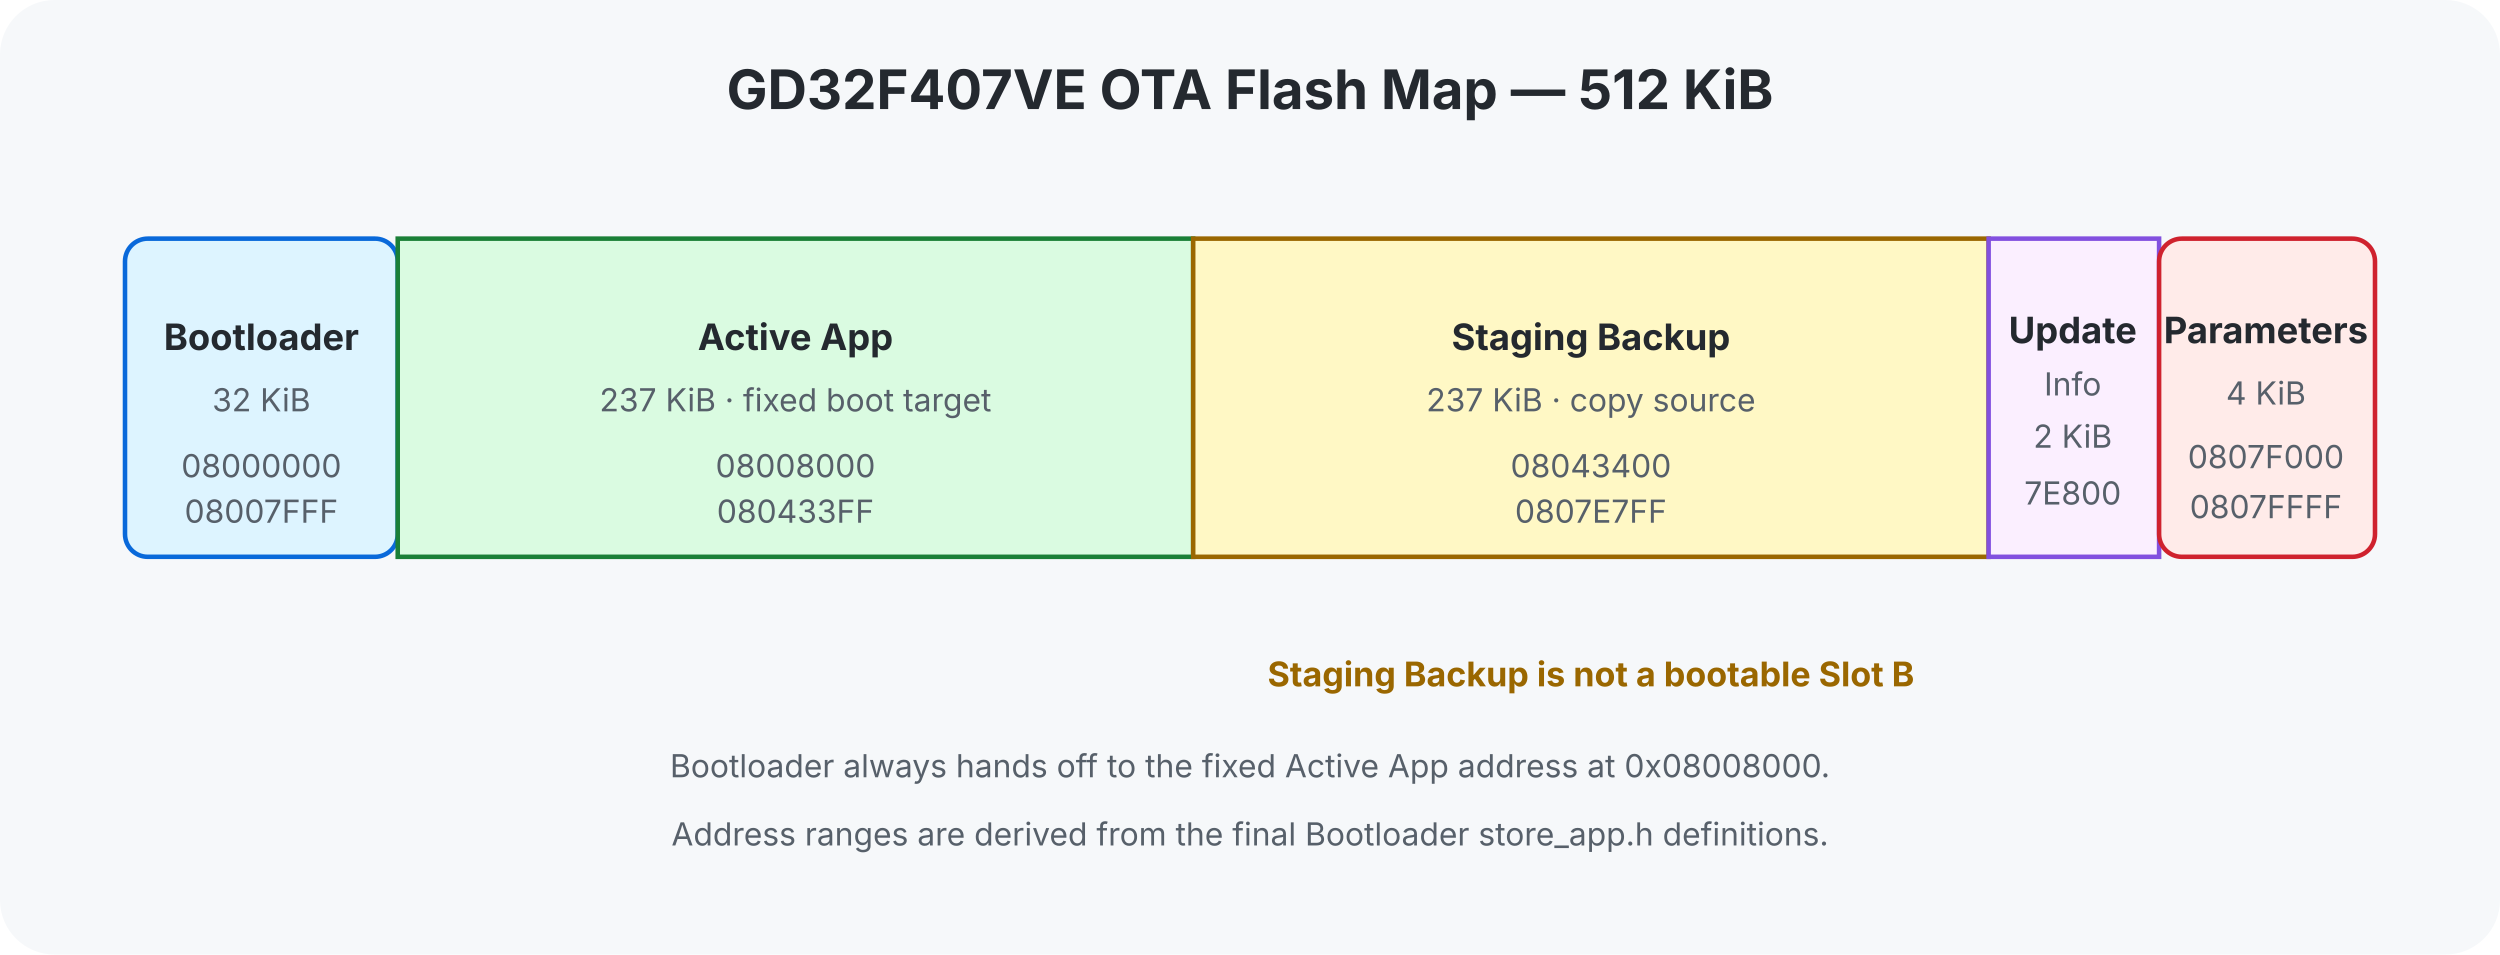
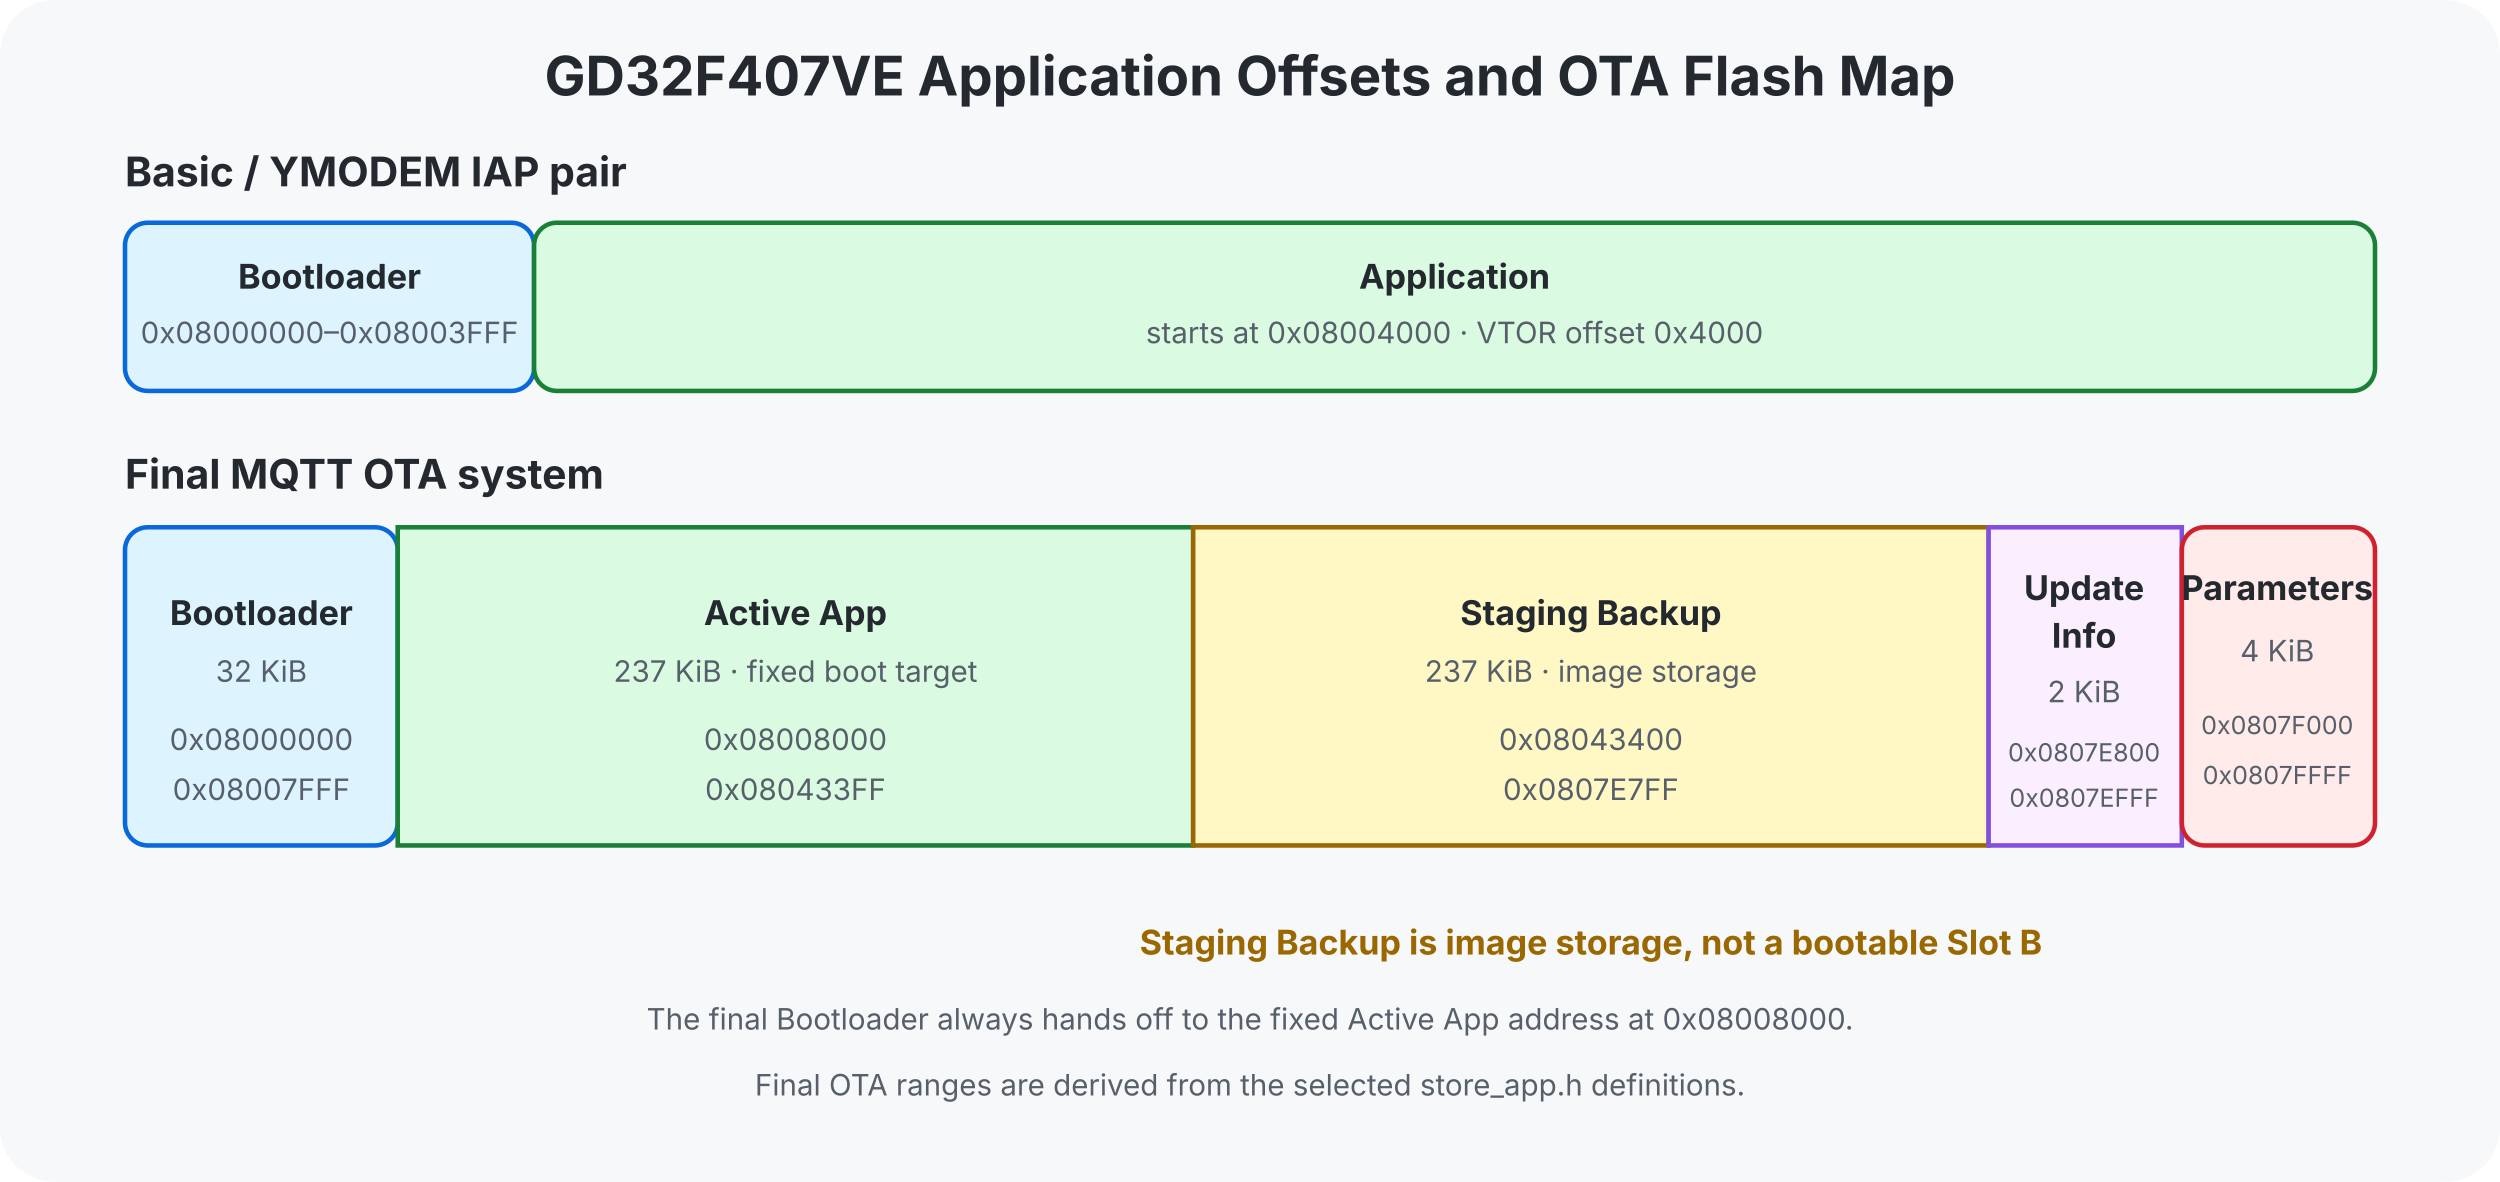
- <svg xmlns="http://www.w3.org/2000/svg" width="1100" height="420" viewBox="0 0 1100 420" role="img" aria-labelledby="title desc">
-   <rect width="1100" height="420" rx="24" fill="#f6f8fa" />
+ <svg xmlns="http://www.w3.org/2000/svg" width="1100" height="520" viewBox="0 0 1100 520" role="img" aria-labelledby="title desc">
+   <rect width="1100" height="520" rx="24" fill="#f6f8fa" />
  <style>
-     .title{font:700 24px system-ui,-apple-system,"Segoe UI",sans-serif;fill:#24292f}.name{font:700 16px system-ui,-apple-system,"Segoe UI",sans-serif;fill:#24292f}.meta{font:14px system-ui,-apple-system,"Segoe UI",sans-serif;fill:#57606a}.warn{font:700 15px system-ui,-apple-system,"Segoe UI",sans-serif;fill:#9a6700}
+     .title{font:700 24px system-ui,-apple-system,"Segoe UI",sans-serif;fill:#24292f}.section{font:700 18px system-ui,-apple-system,"Segoe UI",sans-serif;fill:#24292f}.name{font:700 15px system-ui,-apple-system,"Segoe UI",sans-serif;fill:#24292f}.meta{font:13px system-ui,-apple-system,"Segoe UI",sans-serif;fill:#57606a}.tiny{font:11px system-ui,-apple-system,"Segoe UI",sans-serif;fill:#57606a}.warn{font:700 15px system-ui,-apple-system,"Segoe UI",sans-serif;fill:#9a6700}
  </style>
-   <text x="550" y="48" text-anchor="middle" class="title">GD32F407VE OTA Flash Map — 512 KiB</text>
-   <g transform="translate(55,105)">
+   <text x="550" y="42" text-anchor="middle" class="title">GD32F407VE Application Offsets and OTA Flash Map</text>
+   <text x="55" y="82" class="section">Basic / YMODEM IAP pair</text>
+   <g transform="translate(55,98)">
+     <rect x="0" y="0" width="180" height="74" rx="10" fill="#ddf4ff" stroke="#0969da" stroke-width="2" />
+     <text x="90" y="29" text-anchor="middle" class="name">Bootloader</text>
+     <text x="90" y="53" text-anchor="middle" class="meta">0x08000000–0x08003FFF</text>
+     <rect x="180" y="0" width="810" height="74" rx="10" fill="#dafbe1" stroke="#1a7f37" stroke-width="2" />
+     <text x="585" y="29" text-anchor="middle" class="name">Application</text>
+     <text x="585" y="53" text-anchor="middle" class="meta">starts at 0x08004000 · VTOR offset 0x4000</text>
+   </g>
+   <text x="55" y="215" class="section">Final MQTT OTA system</text>
+   <g transform="translate(55,232)">
    <rect x="0" y="0" width="120" height="140" rx="10" fill="#ddf4ff" stroke="#0969da" stroke-width="2" />
-     <text x="60" y="49" text-anchor="middle" class="name">Bootloader</text>
-     <text x="60" y="76" text-anchor="middle" class="meta">32 KiB</text>
-     <text x="60" y="105" text-anchor="middle" class="meta">08000000</text>
-     <text x="60" y="125" text-anchor="middle" class="meta">08007FFF</text>
+     <text x="60" y="43" text-anchor="middle" class="name">Bootloader</text>
+     <text x="60" y="68" text-anchor="middle" class="meta">32 KiB</text>
+     <text x="60" y="98" text-anchor="middle" class="meta">0x08000000</text>
+     <text x="60" y="120" text-anchor="middle" class="meta">0x08007FFF</text>
    <rect x="120" y="0" width="350" height="140" fill="#dafbe1" stroke="#1a7f37" stroke-width="2" />
-     <text x="295" y="49" text-anchor="middle" class="name">Active App</text>
-     <text x="295" y="76" text-anchor="middle" class="meta">237 KiB · fixed boot target</text>
-     <text x="295" y="105" text-anchor="middle" class="meta">08008000</text>
-     <text x="295" y="125" text-anchor="middle" class="meta">080433FF</text>
+     <text x="295" y="43" text-anchor="middle" class="name">Active App</text>
+     <text x="295" y="68" text-anchor="middle" class="meta">237 KiB · fixed boot target</text>
+     <text x="295" y="98" text-anchor="middle" class="meta">0x08008000</text>
+     <text x="295" y="120" text-anchor="middle" class="meta">0x080433FF</text>
    <rect x="470" y="0" width="350" height="140" fill="#fff8c5" stroke="#9a6700" stroke-width="2" />
-     <text x="645" y="49" text-anchor="middle" class="name">Staging Backup</text>
-     <text x="645" y="76" text-anchor="middle" class="meta">237 KiB · copy source</text>
-     <text x="645" y="105" text-anchor="middle" class="meta">08043400</text>
-     <text x="645" y="125" text-anchor="middle" class="meta">0807E7FF</text>
-     <rect x="820" y="0" width="75" height="140" fill="#fbefff" stroke="#8250df" stroke-width="2" />
-     <text x="857" y="46" text-anchor="middle" class="name">Update</text>
-     <text x="857" y="69" text-anchor="middle" class="meta">Info</text>
-     <text x="857" y="92" text-anchor="middle" class="meta">2 KiB</text>
-     <text x="857" y="117" text-anchor="middle" class="meta">7E800</text>
-     <rect x="895" y="0" width="95" height="140" rx="10" fill="#ffebe9" stroke="#cf222e" stroke-width="2" />
-     <text x="942" y="46" text-anchor="middle" class="name">Parameters</text>
-     <text x="942" y="73" text-anchor="middle" class="meta">4 KiB</text>
-     <text x="942" y="101" text-anchor="middle" class="meta">0807F000</text>
-     <text x="942" y="123" text-anchor="middle" class="meta">0807FFFF</text>
+     <text x="645" y="43" text-anchor="middle" class="name">Staging Backup</text>
+     <text x="645" y="68" text-anchor="middle" class="meta">237 KiB · image storage</text>
+     <text x="645" y="98" text-anchor="middle" class="meta">0x08043400</text>
+     <text x="645" y="120" text-anchor="middle" class="meta">0x0807E7FF</text>
+     <rect x="820" y="0" width="85" height="140" fill="#fbefff" stroke="#8250df" stroke-width="2" />
+     <text x="862" y="32" text-anchor="middle" class="name">Update</text>
+     <text x="862" y="53" text-anchor="middle" class="name">Info</text>
+     <text x="862" y="77" text-anchor="middle" class="meta">2 KiB</text>
+     <text x="862" y="103" text-anchor="middle" class="tiny">0x0807E800</text>
+     <text x="862" y="123" text-anchor="middle" class="tiny">0x0807EFFF</text>
+     <rect x="905" y="0" width="85" height="140" rx="10" fill="#ffebe9" stroke="#cf222e" stroke-width="2" />
+     <text x="947" y="32" text-anchor="middle" class="name">Parameters</text>
+     <text x="947" y="59" text-anchor="middle" class="meta">4 KiB</text>
+     <text x="947" y="91" text-anchor="middle" class="tiny">0x0807F000</text>
+     <text x="947" y="113" text-anchor="middle" class="tiny">0x0807FFFF</text>
  </g>
-   <text x="700" y="302" text-anchor="middle" class="warn">Staging Backup is not a bootable Slot B</text>
-   <text x="550" y="342" text-anchor="middle" class="meta">Bootloader always hands off to the fixed Active App address at 0x08008000.</text>
-   <text x="550" y="372" text-anchor="middle" class="meta">Address ranges are derived from the final Bootloader store_app.h definitions.</text>
+   <text x="700" y="420" text-anchor="middle" class="warn">Staging Backup is image storage, not a bootable Slot B</text>
+   <text x="550" y="453" text-anchor="middle" class="meta">The final Bootloader always hands off to the fixed Active App address at 0x08008000.</text>
+   <text x="550" y="482" text-anchor="middle" class="meta">Final OTA ranges are derived from the selected store_app.h definitions.</text>
</svg>
